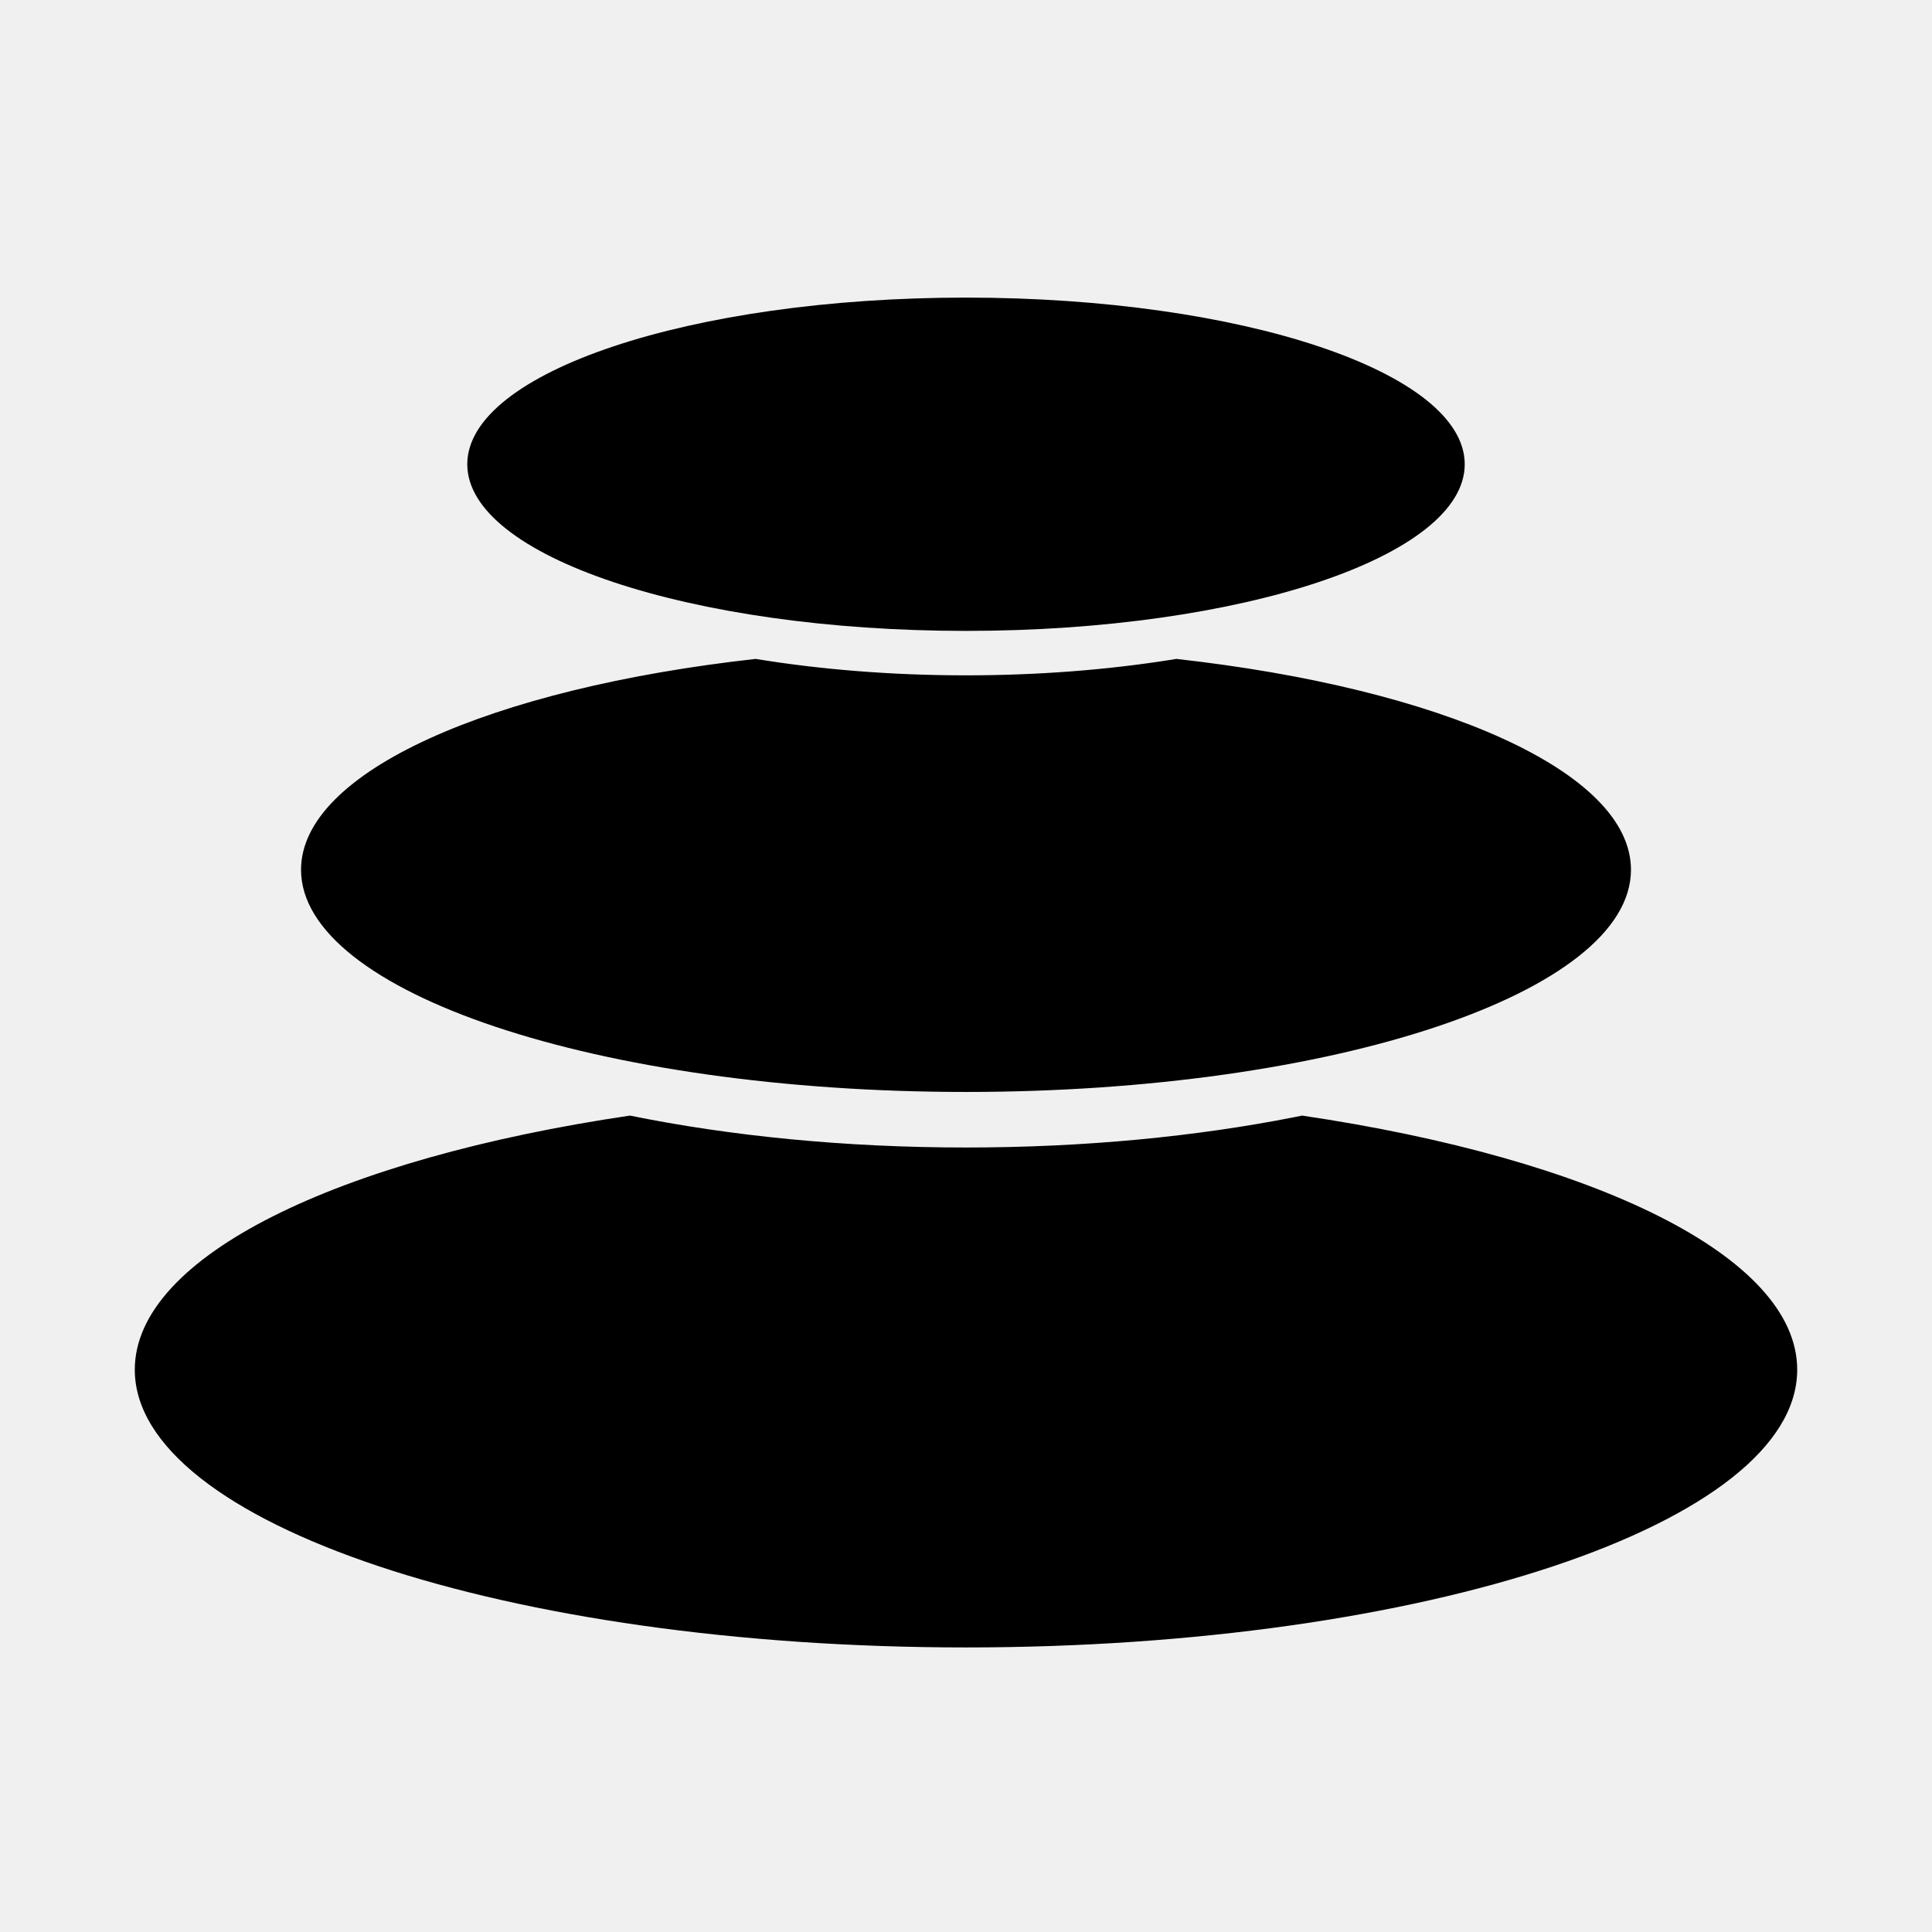
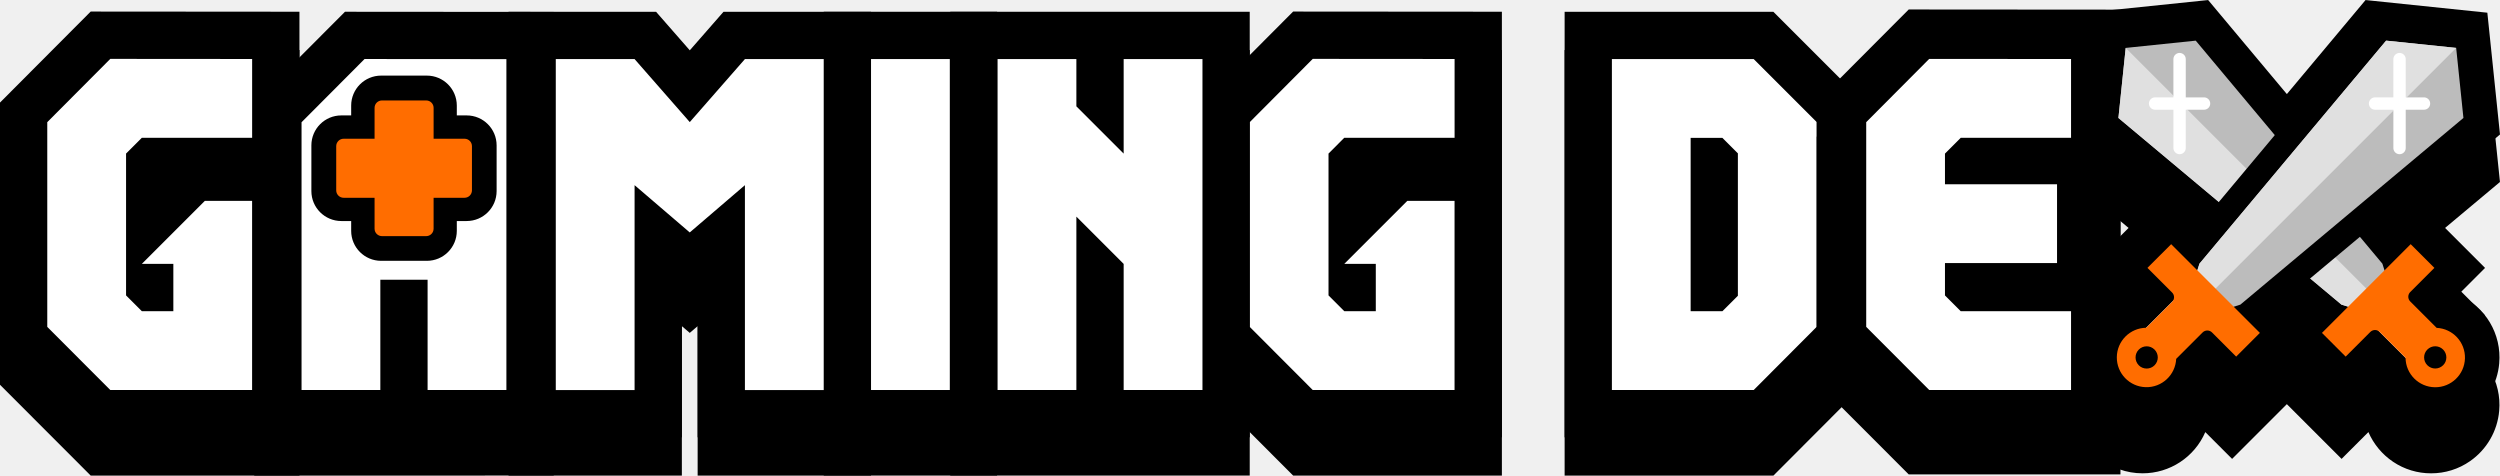
- <svg xmlns="http://www.w3.org/2000/svg" width="258px" height="258px" viewBox="0 0 258 258" version="1.1">
-   <g id="Spread" stroke="none" stroke-width="1" fill="none" fill-rule="evenodd">
-     <g id="pebbles-pad" transform="translate(1, 1)" fill="#000000">
-       <g id="pebbles" transform="translate(17, 38)">
-         <g transform="translate(0, 0.741803)">
-           <path d="M155.879,109.234 C194.826,114.994 222,128.021 222,143.168 C222,163.652 172.304,180.258 111,180.258 C49.696,180.258 0,163.652 0,143.168 C0,128.021 27.174,114.994 66.121,109.234 C79.499,111.955 94.777,113.496 111,113.496 C126.816,113.496 141.734,112.031 154.869,109.439 Z" id="peb-bot" />
-           <path d="M139.093,48.249 C174.368,52.177 199.8,63.299 199.8,76.406 C199.8,92.793 160.043,106.078 111,106.078 C61.957,106.078 22.2,92.793 22.2,76.406 C22.2,63.299 47.632,52.177 82.907,48.249 C91.547,49.662 101.039,50.443 111,50.443 C120.612,50.443 129.788,49.716 138.183,48.396 Z" id="peb-med" />
-           <g id="peb-top" transform="translate(44.4, 0)">
-             <ellipse id="peb-sm" cx="66.6" cy="22.254" rx="66.6" ry="22.254" />
-           </g>
-         </g>
-       </g>
-     </g>
+ <svg xmlns="http://www.w3.org/2000/svg" width="202.399" height="38.501" viewBox="0 0 202.399 38.501">
+   <g id="Group_562" data-name="Group 562" transform="translate(-883.129 -2369.996)">
+     <path id="Path_185" data-name="Path 185" d="M1079.95,2408.316a5.483,5.483,0,0,1-3.076-.933,5.567,5.567,0,0,1-2-2.406l-2.171,2.17-4.432-4.431-4.432,4.432-2.17-2.17a5.522,5.522,0,0,1-5.076,3.337,5.531,5.531,0,0,1-2.2-10.611l-2.171-2.171,5.332-5.33-6.54-5.473,1.025-9.86,9.859-1.024,6.372,7.613,6.371-7.613,9.86,1.024,1.024,9.86-6.539,5.472,5.33,5.331-2.17,2.171a5.516,5.516,0,0,1,3.316,5.56,5.544,5.544,0,0,1-2.356,4.064,5.478,5.478,0,0,1-3.158.988Z" />
+     <path id="Path_186" data-name="Path 186" d="M1079.95,2404.466a5.481,5.481,0,0,1-3.076-.933,5.563,5.563,0,0,1-2-2.405l-2.171,2.17-4.432-4.431-4.432,4.431-2.17-2.17a5.525,5.525,0,0,1-5.076,3.338,5.532,5.532,0,0,1-2.2-10.612l-2.171-2.171,5.332-5.33-6.54-5.473,1.025-9.86L1061.9,2370l6.372,7.613,6.371-7.613,9.86,1.024,1.024,9.86-6.539,5.473,5.33,5.33-2.17,2.171a5.517,5.517,0,0,1,3.316,5.561,5.54,5.54,0,0,1-2.356,4.063,5.48,5.48,0,0,1-3.158.988Z" />
+     <path id="Path_187" data-name="Path 187" d="M890.473,2408.5l-7.344-7.354V2381.4l7.343-7.367,16.9.013V2408.5Z" />
+     <path id="Path_188" data-name="Path 188" d="M987.823,2408.5l-7.345-7.354V2381.4l7.343-7.367,16.9.013V2408.5Z" />
+     <rect id="Rectangle_65" data-name="Rectangle 65" width="14.035" height="34.449" transform="translate(949.818 2374.048)" />
+     <path id="Path_189" data-name="Path 189" d="M939.61,2408.5V2396.4l-.639.547-.639-.547V2408.5H924.3v-34.449h11.944l2.73,3.119,2.729-3.119h11.944V2408.5Z" />
+     <rect id="Rectangle_66" data-name="Rectangle 66" width="24.242" height="34.449" transform="translate(960.064 2374.048)" />
+     <path id="Path_190" data-name="Path 190" d="M903.714,2408.5V2381.41l7.344-7.365,16.9.013,0,34.439Z" />
+     <path id="Path_191" data-name="Path 191" d="M890.473,2405.4l-7.344-7.354V2378.3l7.343-7.368,16.9.013V2405.4Z" />
+     <path id="Path_192" data-name="Path 192" d="M886.956,2379.886v16.574l5.1,5.11h11.483V2386.26h-3.828l-5.1,5.1h2.552v3.828h-2.552l-1.276-1.276v-11.483l1.276-1.278h8.931v-6.379l-11.483-.009Z" fill="#fff" />
+     <path id="Path_193" data-name="Path 193" d="M987.823,2405.4l-7.345-7.354V2378.3l7.343-7.368,16.9.013V2405.4Z" />
+     <path id="Path_194" data-name="Path 194" d="M984.306,2379.886v16.574l5.1,5.11h11.483V2386.26h-3.828l-5.1,5.1h2.552v3.828h-2.552l-1.276-1.276v-11.483l1.276-1.278h8.931v-6.379l-11.483-.009Z" fill="#fff" />
+     <rect id="Rectangle_67" data-name="Rectangle 67" width="14.035" height="34.449" transform="translate(949.818 2370.949)" />
+     <path id="Path_195" data-name="Path 195" d="M953.645,2395.191v6.38h6.38v-26.794h-6.38Z" fill="#fff" />
+     <path id="Path_196" data-name="Path 196" d="M939.61,2405.4v-12.093l-.639.547-.639-.547V2405.4H924.3v-34.449h11.944l2.73,3.119,2.729-3.119h11.944V2405.4Z" />
+     <path id="Path_197" data-name="Path 197" d="M938.972,2379.88l-4.467-5.1h-6.38v26.794h6.38v-16.587l4.466,3.828,4.466-3.828v16.587h6.38v-26.794h-6.38Z" fill="#fff" />
+     <rect id="Rectangle_68" data-name="Rectangle 68" width="24.242" height="34.449" transform="translate(960.064 2370.949)" />
+     <path id="Path_198" data-name="Path 198" d="M974.1,2382.432l-3.828-3.828v-3.828h-6.38v26.794h6.38v-14.035l3.828,3.828v10.207h6.38v-26.794H974.1Z" fill="#fff" />
+     <path id="Path_199" data-name="Path 199" d="M903.714,2405.4v-27.087l7.344-7.365,16.9.013,0,34.44Z" />
+     <path id="Path_200" data-name="Path 200" d="M907.542,2379.893v21.677h6.379v-8.928h3.826v8.928h6.38v-26.787l-11.483-.009Z" fill="#fff" />
+     <path id="Path_201" data-name="Path 201" d="M913.983,2391.113a2.426,2.426,0,0,1-2.423-2.422v-.8h-.8a2.426,2.426,0,0,1-2.422-2.423v-3.706a2.425,2.425,0,0,1,2.422-2.422h.8v-.8a2.426,2.426,0,0,1,2.423-2.423h3.706a2.426,2.426,0,0,1,2.423,2.423v.8h.8a2.425,2.425,0,0,1,2.423,2.422v3.706a2.426,2.426,0,0,1-2.423,2.423h-.8v.8a2.426,2.426,0,0,1-2.423,2.422Z" />
+     <path id="Path_202" data-name="Path 202" d="M921.338,2381.828v3.58a.6.6,0,0,1-.6.6h-2.505v2.505a.6.6,0,0,1-.6.6h-3.579a.6.6,0,0,1-.6-.6v-2.505h-2.5a.6.6,0,0,1-.605-.6v-3.58a.6.6,0,0,1,.605-.6h2.5v-2.5a.6.6,0,0,1,.6-.6h3.58a.6.6,0,0,1,.6.6v2.5h2.505A.6.6,0,0,1,921.338,2381.828Z" fill="#ff6d00" />
+     <path id="Path_203" data-name="Path 203" d="M1009.8,2408.5v-34.449h16.9l7.346,7.346v19.743l-7.343,7.361Z" />
+     <path id="Path_204" data-name="Path 204" d="M1009.8,2405.4v-34.449h16.9l7.346,7.346v19.742l-7.343,7.361Z" />
+     <path id="Path_205" data-name="Path 205" d="M1013.627,2374.777v26.793h11.483l5.1-5.116V2379.88l-5.1-5.1Zm10.2,19.165-1.251,1.249h-2.573v-14.035h2.568l1.256,1.257Z" fill="#fff" />
+     <path id="Path_206" data-name="Path 206" d="M1037.659,2408.405l-7.445-7.454v-19.883l7.444-7.469,17.142.013v34.793Z" />
+     <path id="Path_207" data-name="Path 207" d="M1037.659,2405.57l-7.445-7.454v-19.883l7.444-7.469,17.142.013v34.793Z" />
+     <path id="Path_208" data-name="Path 208" d="M1041.869,2381.154h8.931v-6.38l-11.483-.009-5.1,5.121v16.574l5.1,5.11H1050.8v-6.379h-8.931l-1.276-1.276v-2.623h9.073v-6.379h-9.073v-2.481Z" fill="#fff" />
+     <path id="Path_209" data-name="Path 209" d="M1055.224,2373.875l-.589,5.672,18.057,15.111,1.294.411,4.146,4.146,2.431-2.431-4.146-4.146-.411-1.294-15.111-18.057Z" fill="#bcbcbc" />
+     <path id="Path_210" data-name="Path 210" d="M1055.224,2373.875l-.589,5.672,18.057,15.111,1.294.411,4.146,4.146,1.216-1.216Z" fill="#e0e0e0" />
+     <path id="Path_211" data-name="Path 211" d="M1080.217,2391.683l-1.92-1.919-7.183,7.183,1.92,1.92,1.994-1.995a.539.539,0,0,1,.763,0l2.091,2.091a2.405,2.405,0,1,0,2.517-2.423l-2.138-2.138a.539.539,0,0,1,0-.763Zm.7,7.887a.9.9,0,1,1,0-1.279A.9.9,0,0,1,1080.92,2399.57Z" fill="#ff6d00" />
+     <path id="Path_212" data-name="Path 212" d="M1053.81,2396.783l5.215-5.215.382-1.206,16.047-19.176,8.345.867.867,8.345-19.176,16.047-1.206.383-5.215,5.215Z" />
+     <path id="Path_213" data-name="Path 213" d="M1081.979,2373.875l-5.672-.589-15.111,18.057-.411,1.294-4.146,4.146,2.431,2.431,4.146-4.146,1.294-.411,18.057-15.111Z" fill="#bcbcbc" />
+     <path id="Path_214" data-name="Path 214" d="M1081.979,2373.875l-5.672-.589-15.111,18.057-.411,1.294-4.146,4.146,1.216,1.216Z" fill="#e0e0e0" />
+     <path id="Path_215" data-name="Path 215" d="M1064.169,2398.867l1.92-1.92-7.183-7.183-1.92,1.919,1.995,1.995a.539.539,0,0,1,0,.763l-2.091,2.091a2.405,2.405,0,1,0,2.423,2.517l2.138-2.138a.539.539,0,0,1,.763,0Zm-7.886.7a.9.9,0,1,1,1.279,0A.9.9,0,0,1,1056.283,2399.57Z" fill="#ff6d00" />
+     <line id="Line_1" data-name="Line 1" x2="3.963" transform="translate(1057.604 2378.379)" fill="none" stroke="#fff" stroke-linecap="round" stroke-width="1" />
+     <line id="Line_2" data-name="Line 2" y2="7.198" transform="translate(1059.587 2374.782)" fill="none" stroke="#fff" stroke-linecap="round" stroke-width="1" />
+     <line id="Line_3" data-name="Line 3" x2="3.963" transform="translate(1075.412 2378.379)" fill="none" stroke="#fff" stroke-linecap="round" stroke-width="1" />
+     <line id="Line_4" data-name="Line 4" y2="7.198" transform="translate(1077.395 2374.782)" fill="none" stroke="#fff" stroke-linecap="round" stroke-width="1" />
  </g>
</svg>
